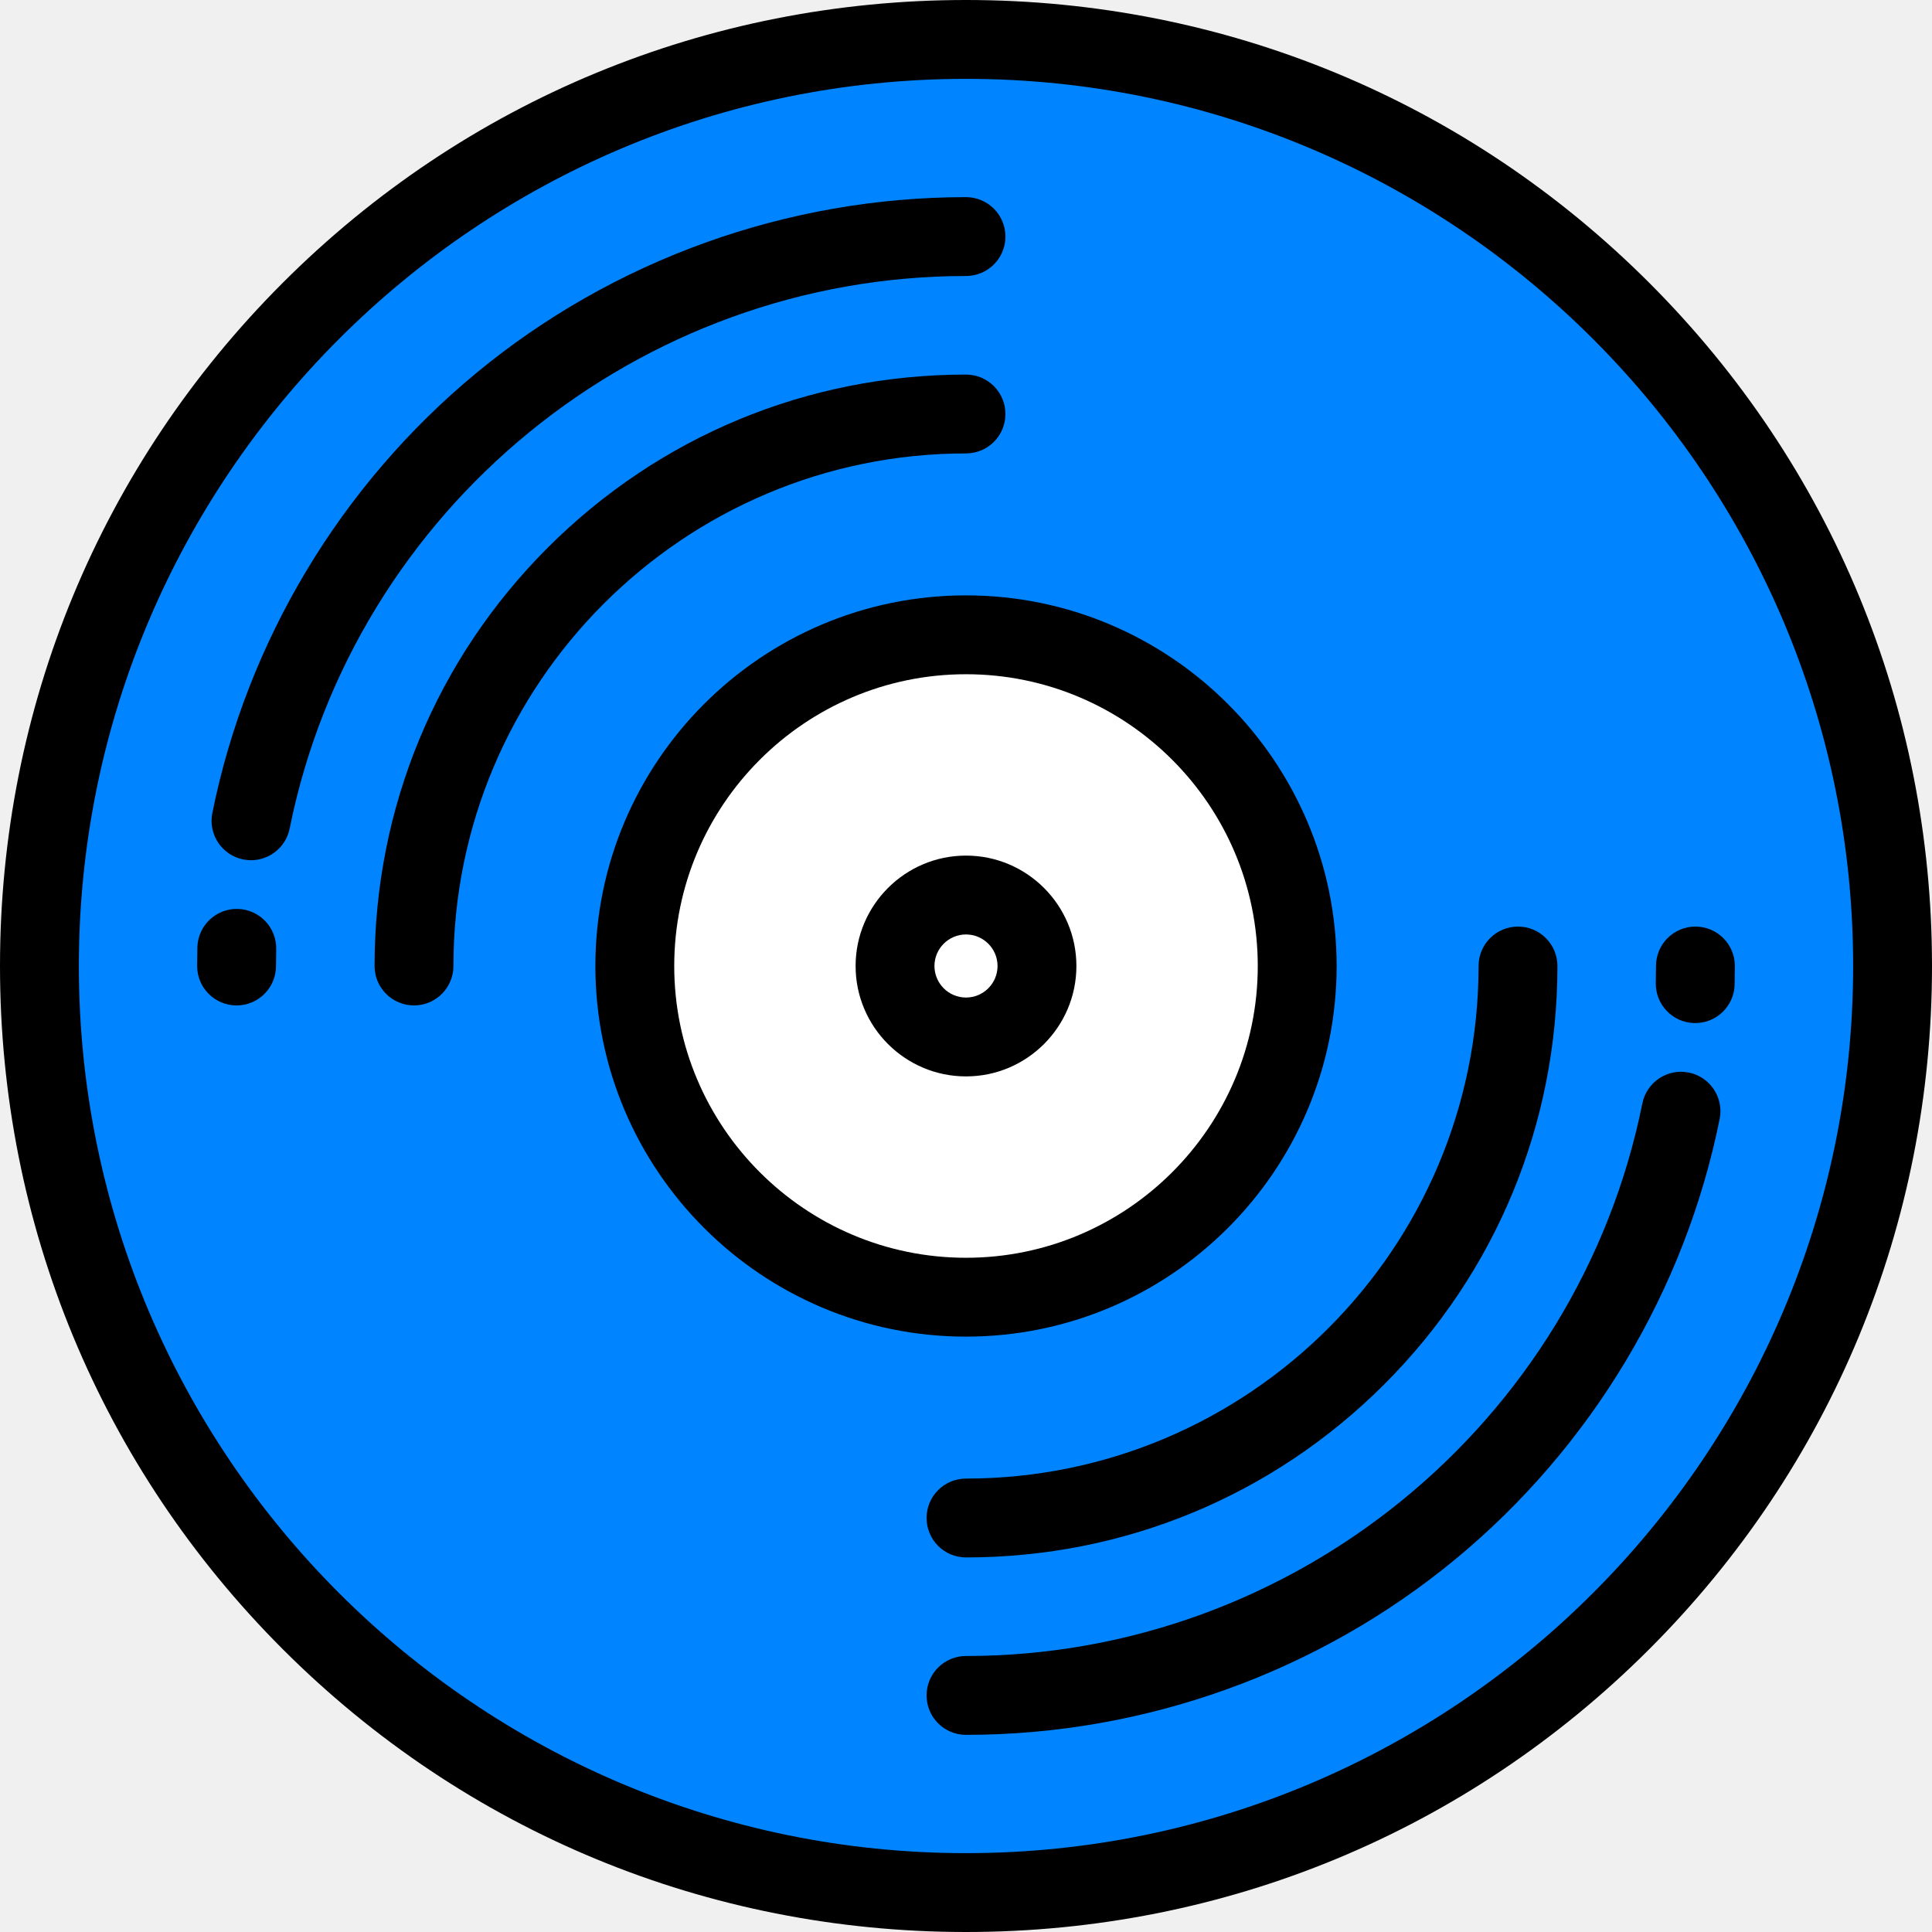
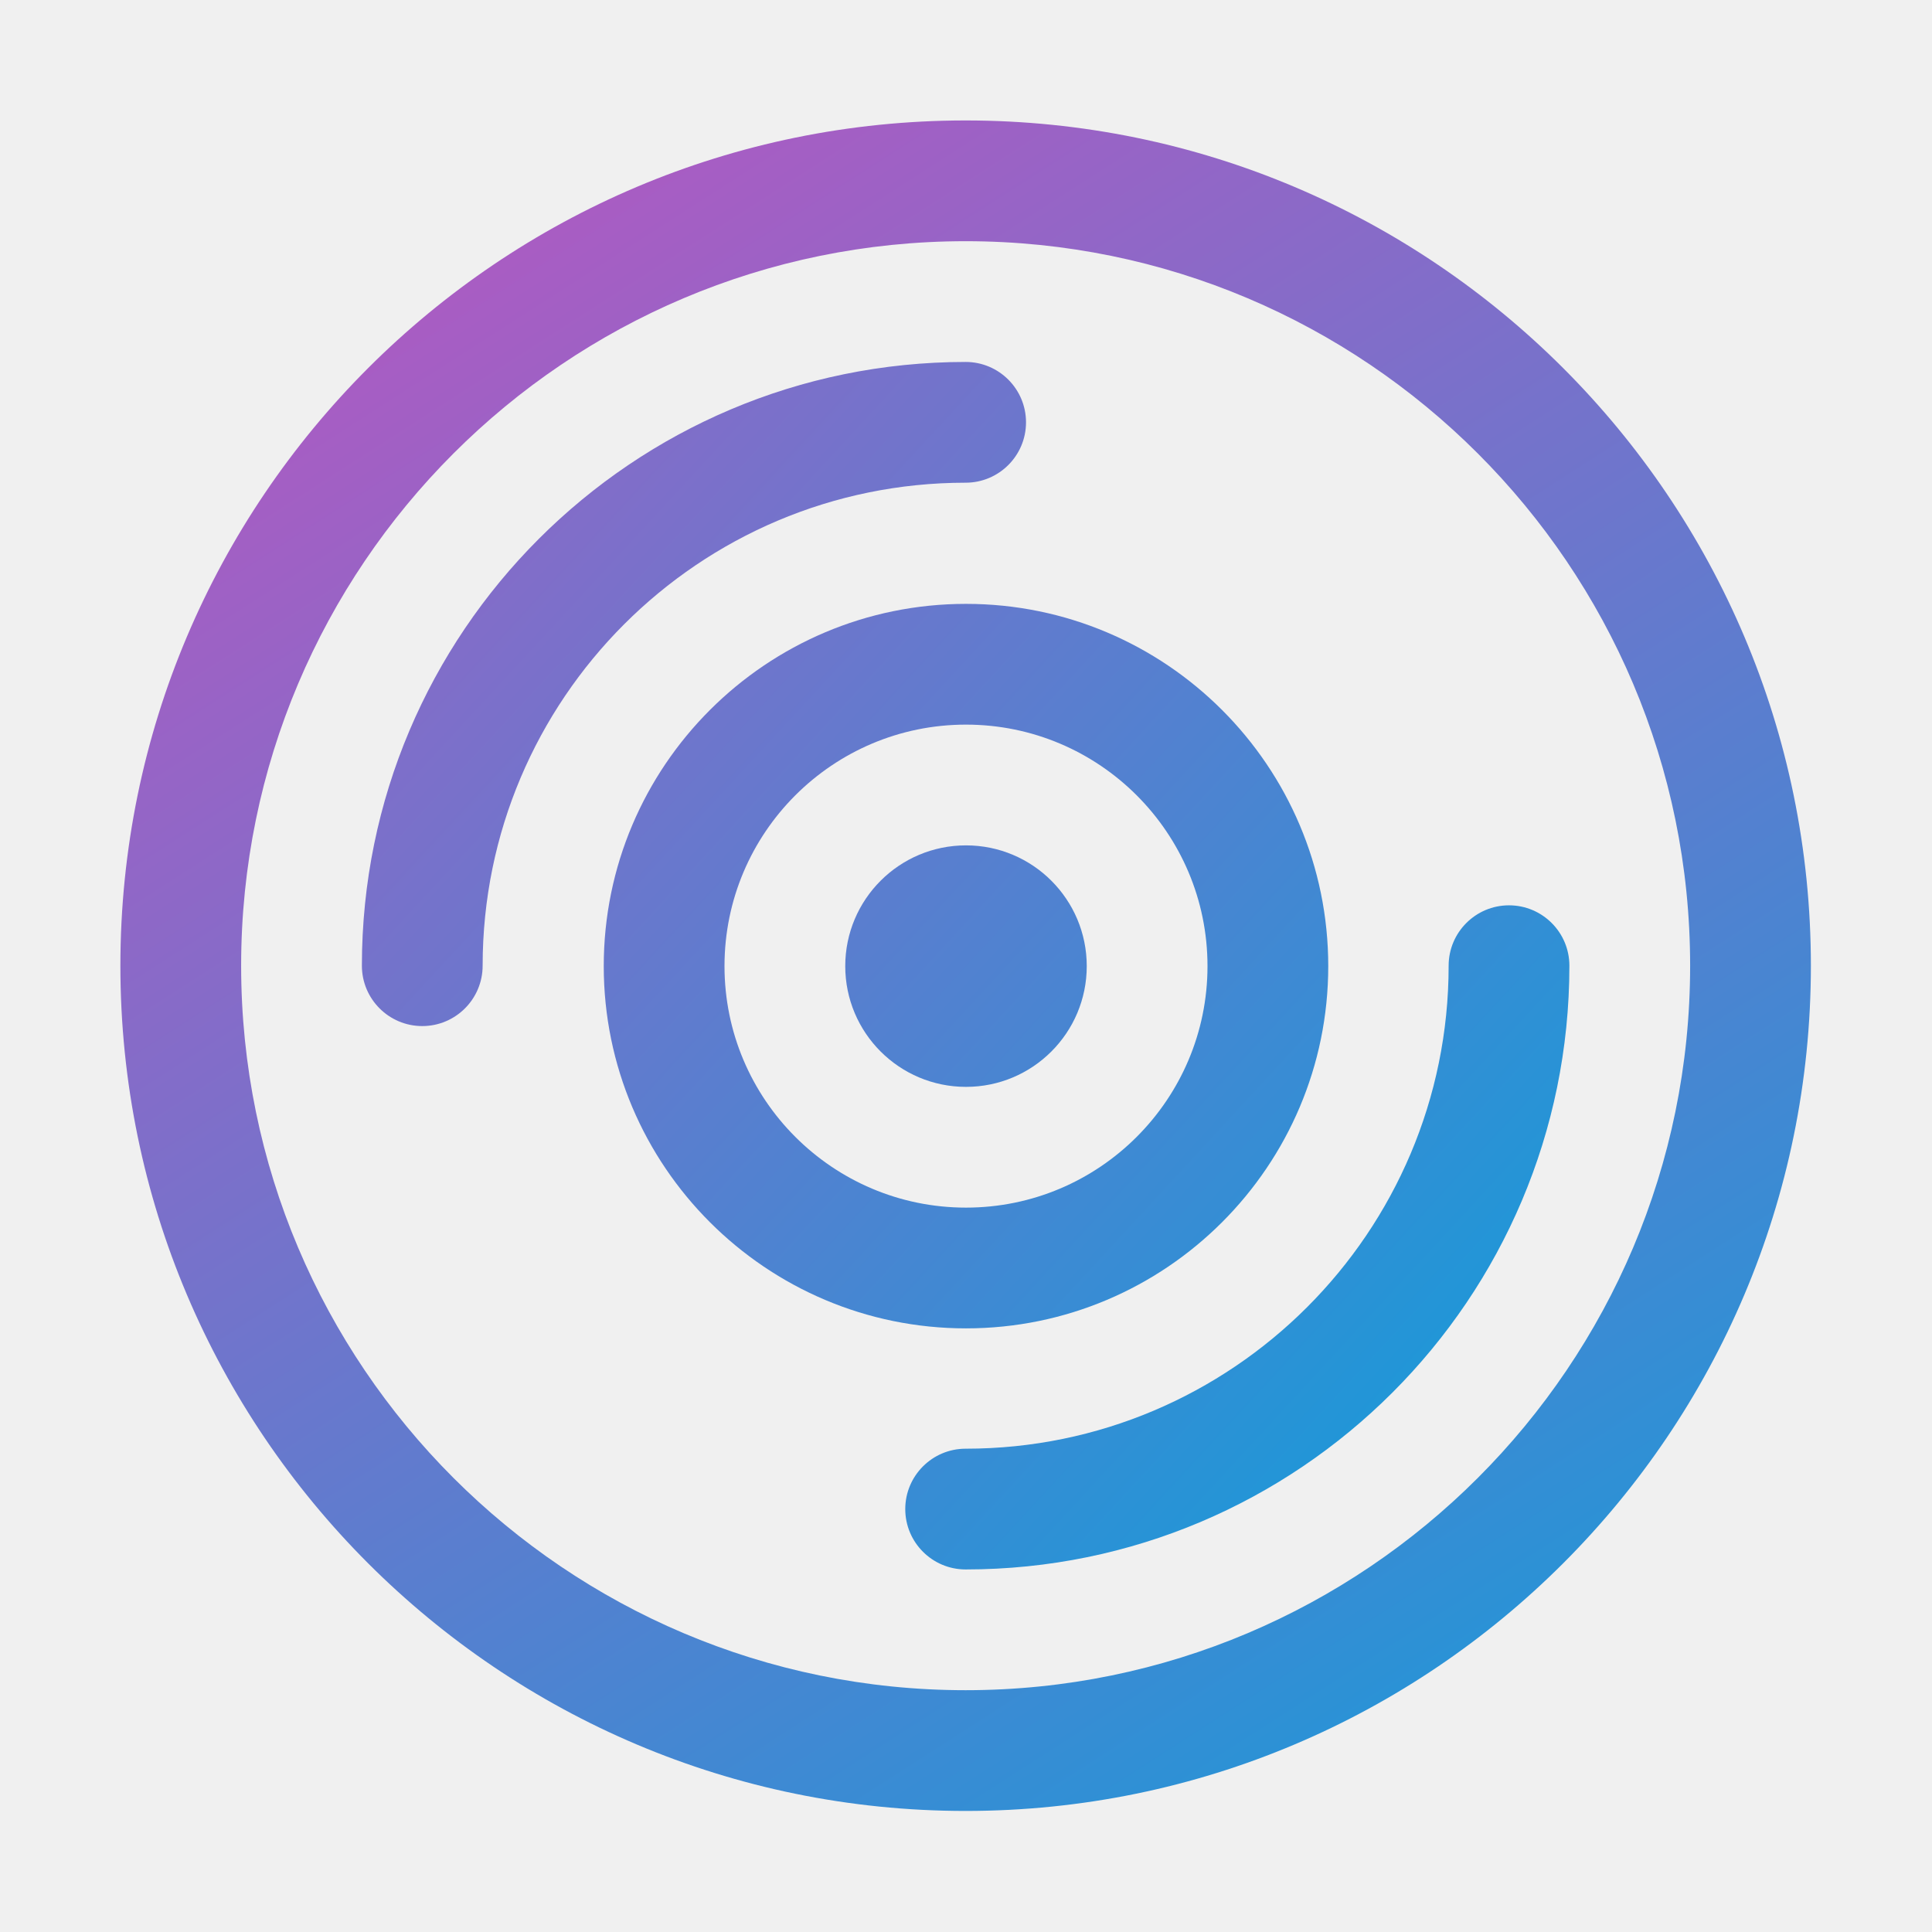
- <svg xmlns="http://www.w3.org/2000/svg" id="Layer_1" x="0" y="0" version="1.1" viewBox="0 0 512 512" xml:space="preserve" style="enable-background:new 0 0 512 512">
-   <path style="fill:#0084ff" d="M256,10.449C120.275,10.449,10.449,120.276,10.449,256c0,135.725,109.826,245.551,245.551,245.551 S501.551,391.725,501.551,256C501.551,120.276,391.725,10.449,256,10.449z" />
-   <path style="fill:#fff" d="M256,168.229c-48.515,0-87.771,39.257-87.771,87.771s39.257,87.771,87.771,87.771 s87.771-39.257,87.771-87.771S304.515,168.229,256,168.229z" />
-   <path d="M437.061,74.94C388.735,26.615,324.434,0,256,0S123.265,26.615,74.939,74.94S0,187.566,0,256s26.614,132.735,74.939,181.061 S187.566,512,256,512s132.735-26.614,181.061-74.939S512,324.434,512,256S485.386,123.266,437.061,74.94z M256,491.102 C126.365,491.102,20.898,385.635,20.898,256S126.365,20.898,256,20.898S491.102,126.365,491.102,256S385.635,491.102,256,491.102z" />
-   <path d="M354.22,256c0-54.158-44.061-98.22-98.22-98.22s-98.22,44.062-98.22,98.22s44.062,98.22,98.22,98.22 S354.22,310.159,354.22,256z M178.678,256c0-42.636,34.686-77.322,77.322-77.322s77.322,34.686,77.322,77.322 S298.636,333.322,256,333.322S178.678,298.636,178.678,256z" />
-   <path d="M285.257,256c0-16.132-13.124-29.257-29.257-29.257S226.743,239.868,226.743,256s13.125,29.257,29.257,29.257 S285.257,272.133,285.257,256z M247.641,256c0-4.609,3.75-8.359,8.359-8.359c4.609,0,8.359,3.75,8.359,8.359 c0,4.609-3.75,8.359-8.359,8.359C251.391,264.359,247.641,260.609,247.641,256z" />
-   <path d="M256,391.837c-5.771,0-10.449,4.678-10.449,10.449c0,5.771,4.678,10.449,10.449,10.449 c41.897,0,81.265-16.294,110.853-45.883c29.587-29.587,45.881-68.955,45.881-110.852c0-5.771-4.678-10.449-10.449-10.449 c-5.771,0-10.449,4.678-10.449,10.449C391.837,330.9,330.9,391.837,256,391.837z" />
-   <path d="M449.306,245.551c-5.771,0-10.449,4.678-10.449,10.449c0,1.481-0.018,2.958-0.052,4.43 c-0.136,5.769,4.43,10.557,10.199,10.692c0.085,0.002,0.168,0.003,0.252,0.003c5.656,0,10.307-4.517,10.442-10.202 c0.039-1.637,0.059-3.279,0.059-4.925C459.755,250.229,455.077,245.551,449.306,245.551z" />
-   <path d="M447.55,284.239c-5.656-1.145-11.168,2.52-12.308,8.178C418.135,377.271,342.753,438.857,256,438.857 c-5.771,0-10.449,4.678-10.449,10.449c0,5.771,4.678,10.449,10.449,10.449c47.353,0,93.467-16.573,129.847-46.668 c35.9-29.697,60.717-71.084,69.881-116.54C456.868,290.891,453.207,285.38,447.55,284.239z" />
-   <path d="M256,120.163c5.771,0,10.449-4.678,10.449-10.449S261.771,99.265,256,99.265c-41.897,0-81.265,16.294-110.853,45.883 C115.559,174.735,99.265,214.103,99.265,256c0,5.771,4.678,10.449,10.449,10.449s10.449-4.678,10.449-10.449 C120.163,181.1,181.1,120.163,256,120.163z" />
-   <path d="M62.996,240.876c-5.759-0.14-10.557,4.43-10.692,10.199c-0.039,1.637-0.059,3.279-0.059,4.925 c0,5.771,4.678,10.449,10.449,10.449S73.143,261.771,73.143,256c0-1.481,0.018-2.958,0.052-4.43 C73.331,245.8,68.765,241.013,62.996,240.876z" />
-   <path d="M256,73.143c5.771,0,10.449-4.678,10.449-10.449S261.771,52.245,256,52.245c-47.353,0-93.467,16.573-129.847,46.668 c-35.9,29.697-60.717,71.084-69.881,116.54c-1.14,5.657,2.521,11.168,8.178,12.308c0.697,0.141,1.392,0.208,2.076,0.208 c4.872,0,9.232-3.426,10.232-8.386C93.864,134.729,169.247,73.143,256,73.143z" />
+ <svg xmlns="http://www.w3.org/2000/svg" xmlns:xlink="http://www.w3.org/1999/xlink" width="32px" height="32px" viewBox="0 0 32 32" style="fill-rule:evenodd;clip-rule:evenodd;stroke-linejoin:round;stroke-miterlimit:2;" version="1.1" xml:space="preserve" id="svg179">
+   <defs id="defs255">
+     <linearGradient id="linear-gradient" x1="2" y1="4" x2="28" y2="28" gradientUnits="userSpaceOnUse">
+       <stop offset="0" stop-color="#aa5cc3" id="stop250" />
+       <stop offset="1" stop-color="#00a4dc" id="stop252" />
+     </linearGradient>
+     <linearGradient xlink:href="#linear-gradient" id="linearGradient611" gradientUnits="userSpaceOnUse" x1="7.254" y1="4.557" x2="27.721" y2="36.438" />
+   </defs>
+   <g id="Icon">
+     <path d="M15.994,1.995c-7.727,0 -14,6.273 -14,14c-0,7.727 6.273,14 14,14c7.727,0 14,-6.273 14,-14c-0,-7.727 -6.273,-14 -14,-14Zm-0,2c6.623,0 12,5.377 12,12c-0,6.623 -5.377,12 -12,12c-6.623,0 -12,-5.377 -12,-12c-0,-6.623 5.377,-12 12,-12Z" fill="url(#linear-gradient)" id="path168" style="fill:url(#linearGradient611)" />
+     <path d="M23.994,15.995c-0,4.416 -3.585,8 -8,8c-0.552,0 -1,0.448 -1,1c-0,0.552 0.448,1 1,1c5.519,0 10,-4.481 10,-10c-0,-0.552 -0.448,-1 -1,-1c-0.552,0 -1,0.448 -1,1Zm-16,0c-0,-4.415 3.584,-8 8,-8c0.552,0 1,-0.448 1,-1c-0,-0.552 -0.448,-1 -1,-1c-5.519,0 -10,4.481 -10,10c-0,0.552 0.448,1 1,1c0.552,0 1,-0.448 1,-1Z" fill="url(#linear-gradient)" id="path170" />
+     <path d="M16,10.002c-3.311,-0 -6,2.688 -6,6c0,3.311 2.689,6 6,6c3.311,-0 6,-2.689 6,-6c-0,-3.312 -2.689,-6 -6,-6Zm-0,2c2.208,-0 4,1.792 4,4c0,2.207 -1.792,4 -4,4c-2.208,-0 -4,-1.793 -4,-4c0,-2.208 1.792,-4 4,-4Z" fill="url(#linear-gradient)" id="path172" />
+     <circle cx="16" cy="16.002" r="1" fill="url(#linear-gradient)" id="circle174" />
+     <circle cx="16" cy="16.002" r="2" fill="url(#linear-gradient)" id="circle176" />
+   </g>
</svg>
